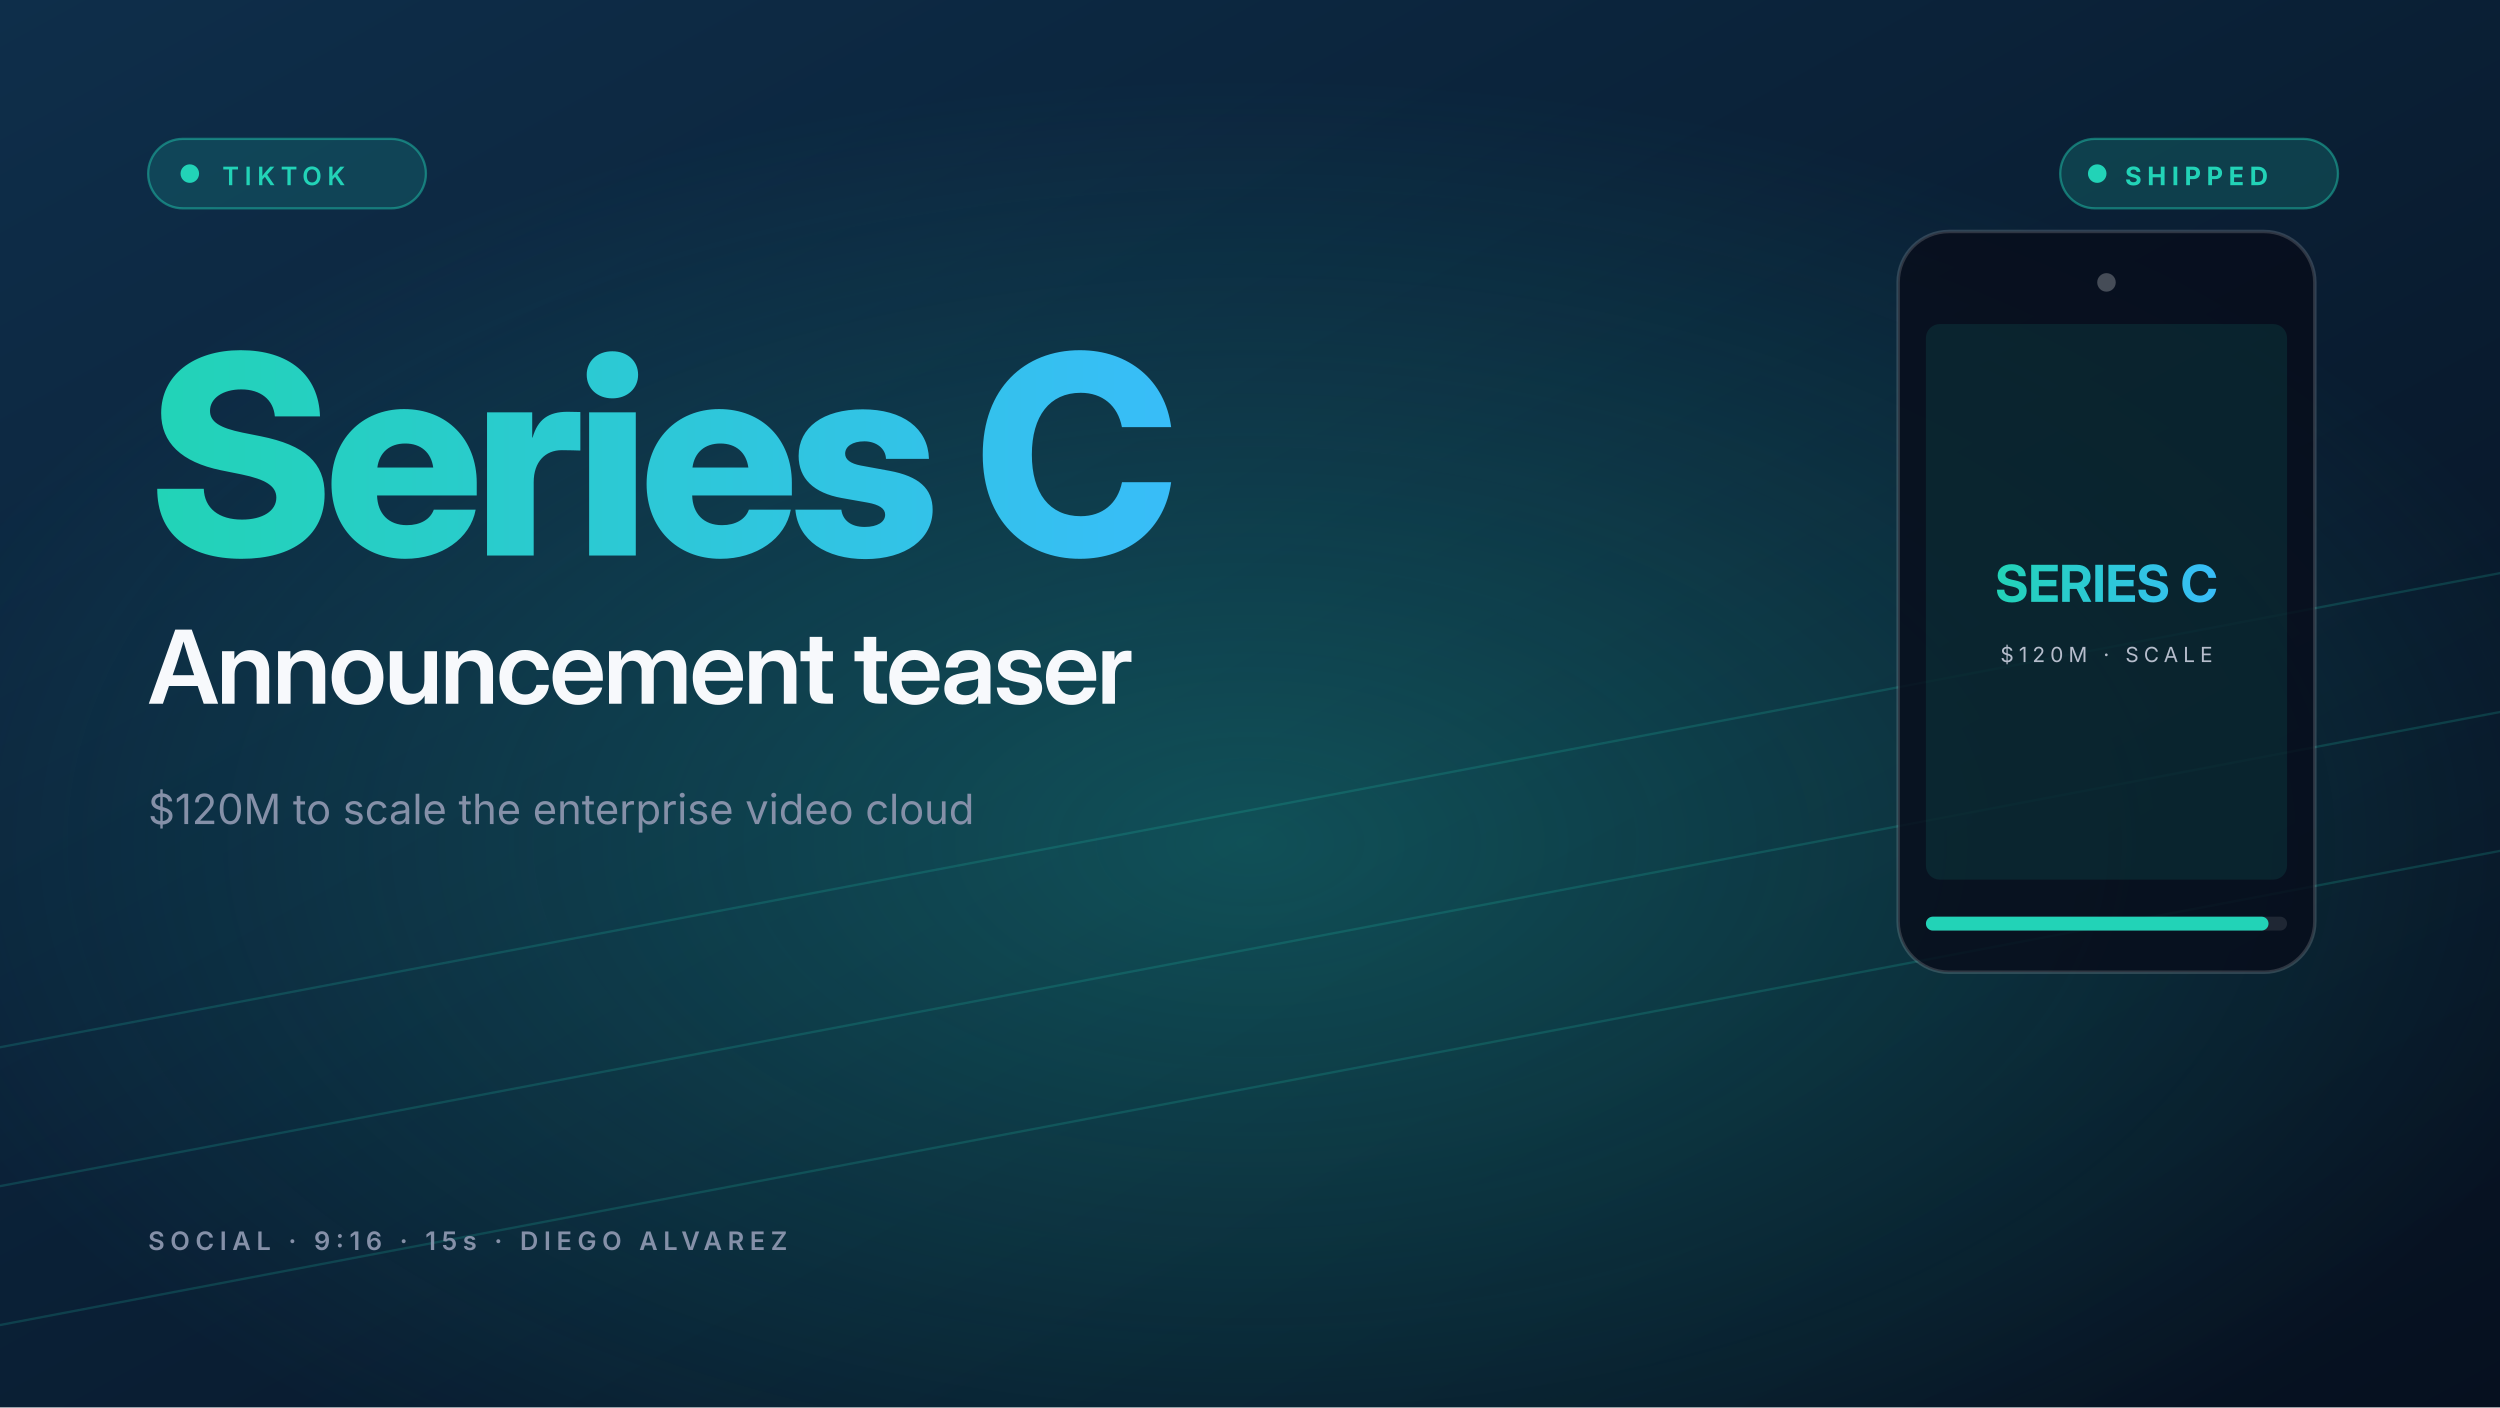
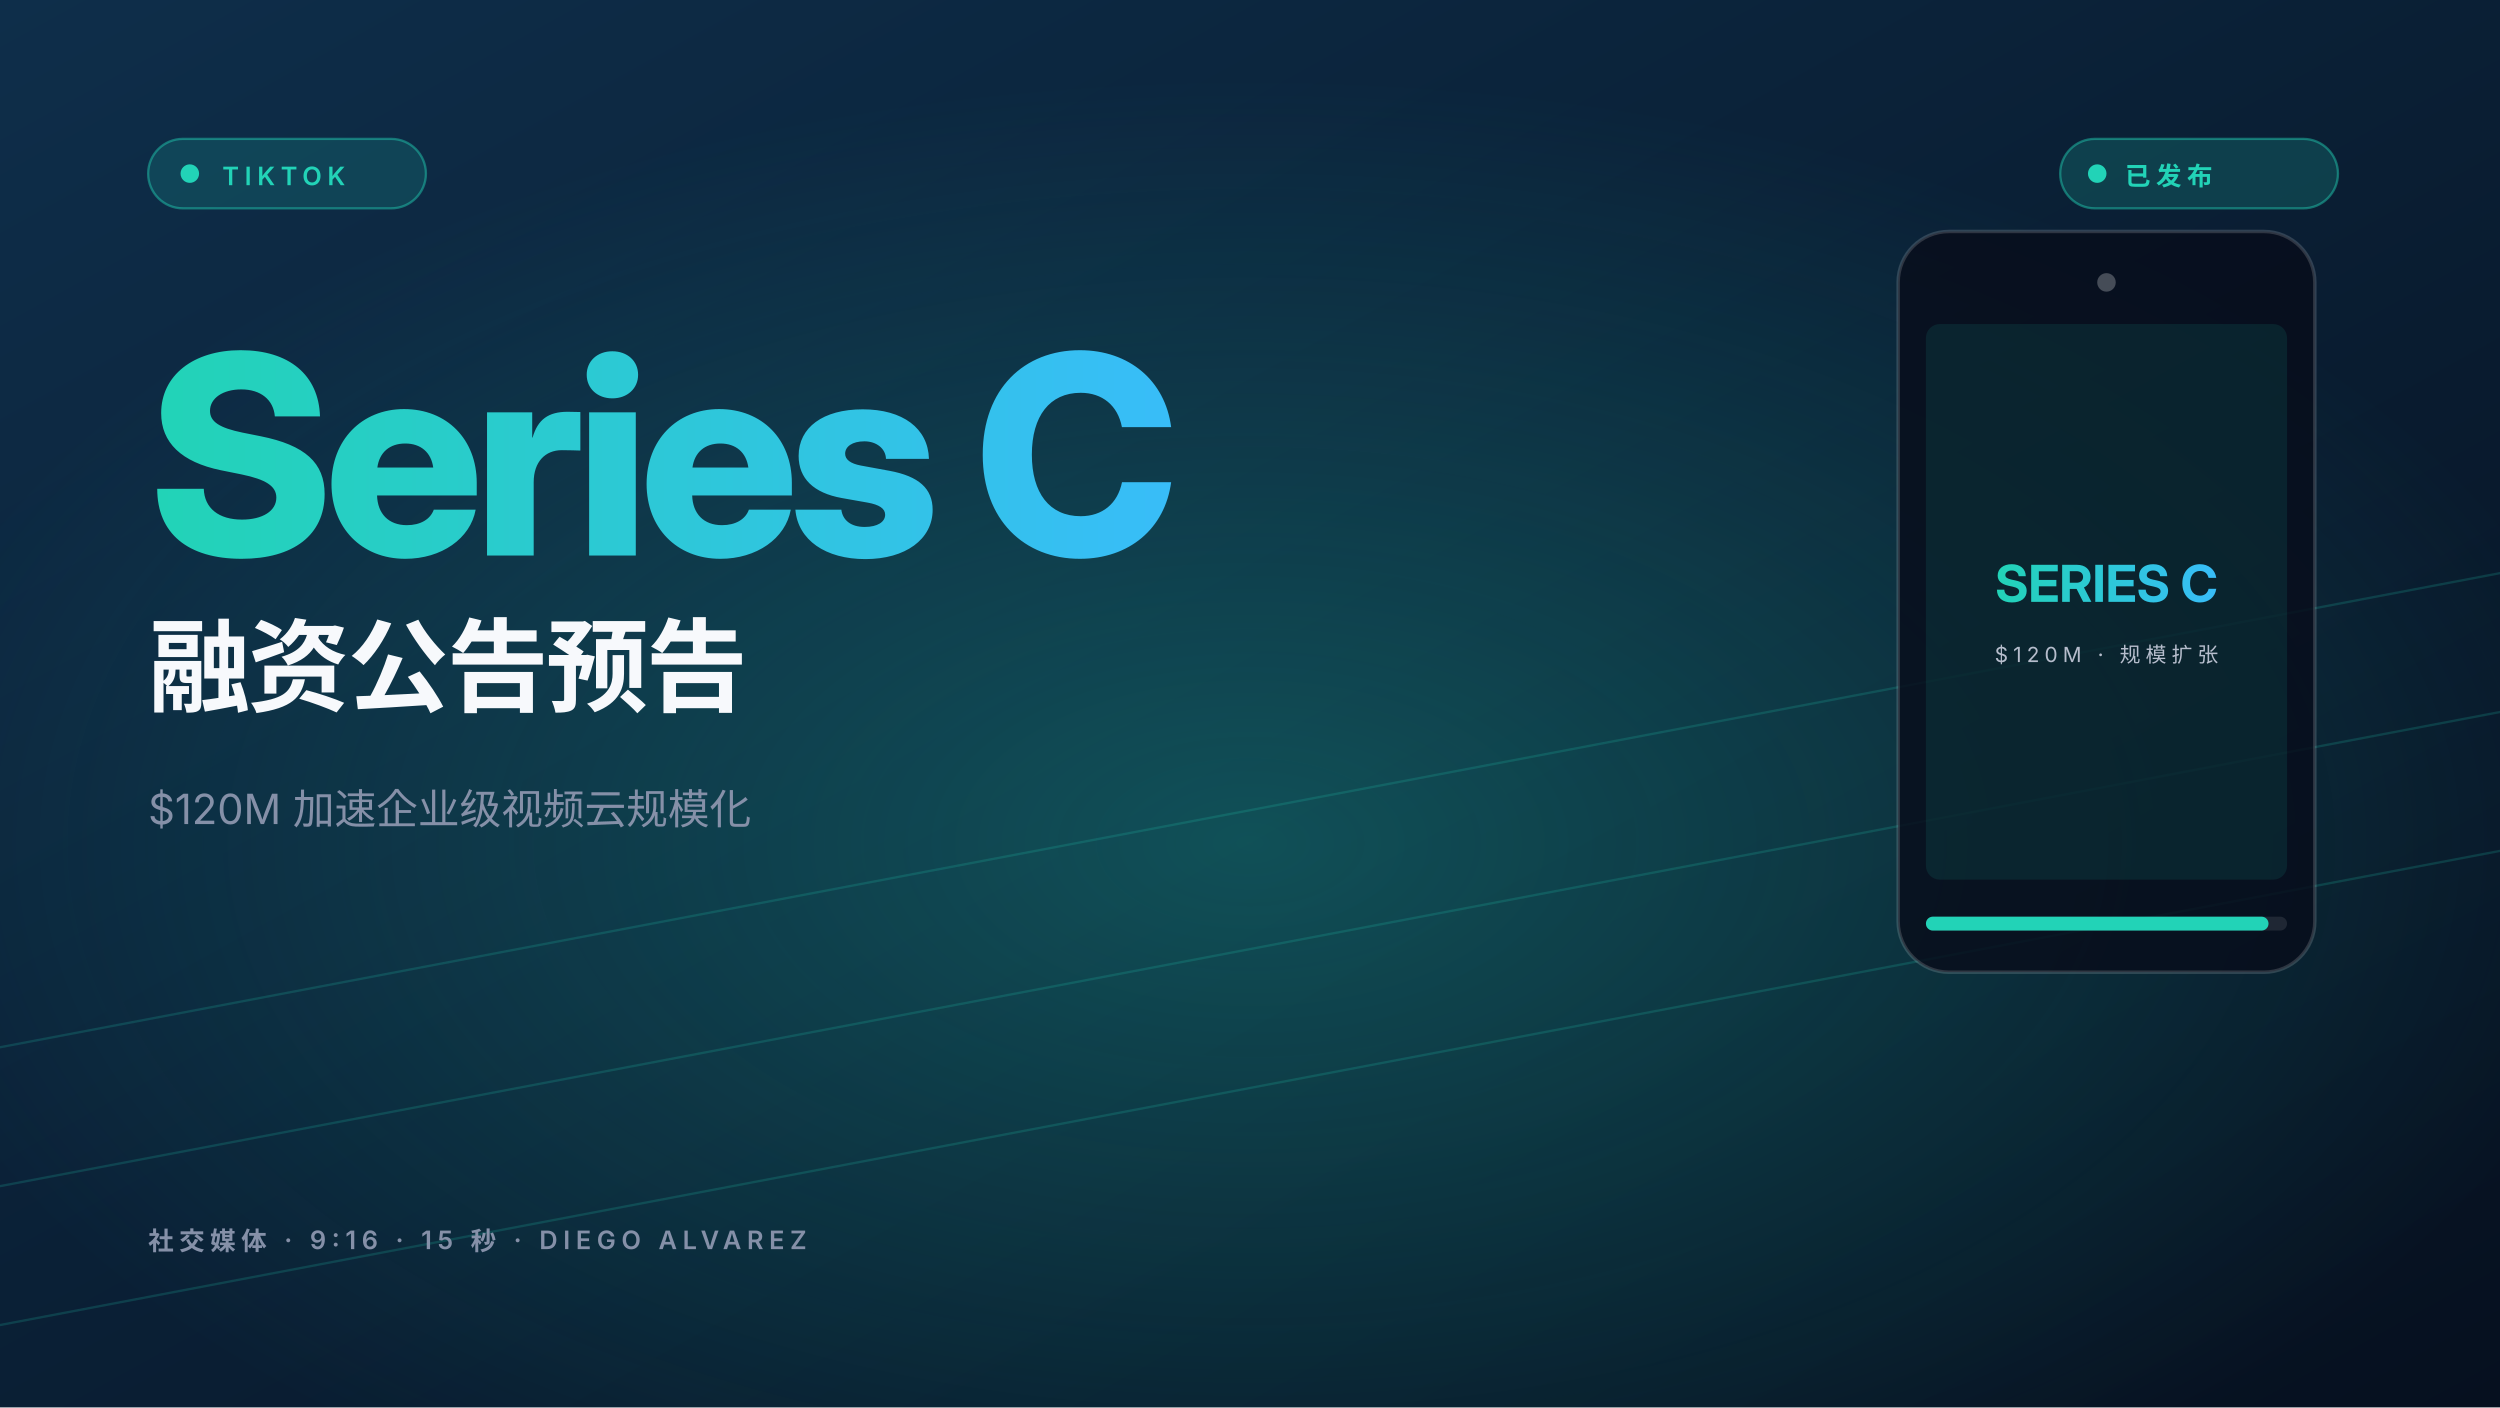
<svg xmlns="http://www.w3.org/2000/svg" viewBox="0 0 1080 608" width="1080" height="608" role="img" aria-label="TikTok teaser — Series C announcement">
  <defs>
    <linearGradient id="sc-bg" x1="0" y1="0" x2="1" y2="1">
      <stop offset="0%" stop-color="#0E2E4A" />
      <stop offset="100%" stop-color="#06101F" />
    </linearGradient>
    <radialGradient id="sc-glow" cx="0.5" cy="0.6" r="0.55">
      <stop offset="0%" stop-color="#22D3B7" stop-opacity="0.28" />
      <stop offset="100%" stop-color="#22D3B7" stop-opacity="0" />
    </radialGradient>
    <linearGradient id="sc-text" x1="0" y1="0" x2="1" y2="0">
      <stop offset="0%" stop-color="#22D3B7" />
      <stop offset="100%" stop-color="#38BDF8" />
    </linearGradient>
  </defs>
  <rect width="1080" height="608" fill="url(#sc-bg)" />
  <rect width="1080" height="608" fill="url(#sc-glow)" />
  <g stroke="rgba(34,211,183,0.18)" stroke-width="1">
    <path d="M-40 460L1120 240" />
    <path d="M-40 520L1120 300" />
    <path d="M-40 580L1120 360" />
  </g>
  <g transform="translate(820 100)">
    <rect width="180" height="320" rx="22" fill="rgba(8,14,28,0.85)" stroke="rgba(255,255,255,0.16)" stroke-width="1.5" />
    <rect x="12" y="40" width="156" height="240" rx="6" fill="rgba(34,211,183,0.10)" />
    <text x="90" y="160" text-anchor="middle" font-family="Inter Display, Inter, sans-serif" font-size="22" font-weight="700" fill="url(#sc-text)">SERIES C</text>
-     <text x="90" y="186" text-anchor="middle" font-family="Inter, sans-serif" font-size="9" letter-spacing="2.2" fill="#B6BDCC">$120M · SCALE</text>
+     <text x="90" y="186" text-anchor="middle" font-family="Inter, sans-serif" font-size="9" letter-spacing="2.2" fill="#B6BDCC">$120M · 规模扩张</text>
    <rect x="12" y="296" width="156" height="6" rx="3" fill="rgba(255,255,255,0.10)" />
    <rect x="12" y="296" width="148" height="6" rx="3" fill="#22D3B7" />
    <circle cx="90" cy="22" r="4" fill="rgba(255,255,255,0.25)" />
  </g>
  <g transform="translate(64 60)">
    <rect width="120" height="30" rx="15" fill="rgba(34,211,183,0.16)" stroke="rgba(34,211,183,0.45)" />
    <circle cx="18" cy="15" r="4" fill="#22D3B7" />
    <text x="32" y="20" font-family="Inter, sans-serif" font-size="11" fill="#22D3B7" font-weight="600" letter-spacing="2.4">TIKTOK</text>
  </g>
  <text x="64" y="240" font-family="Inter Display, Inter, sans-serif" font-size="120" font-weight="800" letter-spacing="-4" fill="url(#sc-text)">Series C</text>
-   <text x="64" y="304" font-family="Inter Display, Inter, sans-serif" font-size="44" font-weight="600" fill="#F7F9FC" letter-spacing="-1">Announcement teaser</text>
-   <text x="64" y="356" font-family="Inter, sans-serif" font-size="18" fill="#8590A8">$120M to scale the enterprise video cloud</text>
+   <text x="64" y="304" font-family="Inter Display, Inter, sans-serif" font-size="44" font-weight="600" fill="#F7F9FC" letter-spacing="-1">融资公告预告</text>
+   <text x="64" y="356" font-family="Inter, sans-serif" font-size="18" fill="#8590A8">$120M 加速企业级视频云规模化</text>
  <g transform="translate(890 60)">
    <rect width="120" height="30" rx="15" fill="rgba(34,211,183,0.18)" stroke="rgba(34,211,183,0.45)" />
    <circle cx="16" cy="15" r="4" fill="#22D3B7" />
-     <text x="28" y="20" font-family="Inter, sans-serif" font-size="11" fill="#22D3B7" font-weight="700" letter-spacing="2.4">SHIPPED</text>
+     <text x="28" y="20" font-family="Inter, sans-serif" font-size="11" fill="#22D3B7" font-weight="700" letter-spacing="2.4">已发布</text>
  </g>
  <g transform="translate(64 540)" font-family="Inter, sans-serif">
-     <text font-size="11" fill="#8590A8" letter-spacing="2.4" font-weight="600">SOCIAL · 9:16 · 15s · DIEGO ALVAREZ</text>
+     <text font-size="11" fill="#8590A8" letter-spacing="2.4" font-weight="600">社交媒体 · 9:16 · 15 秒 · DIEGO ALVAREZ</text>
  </g>
</svg>
